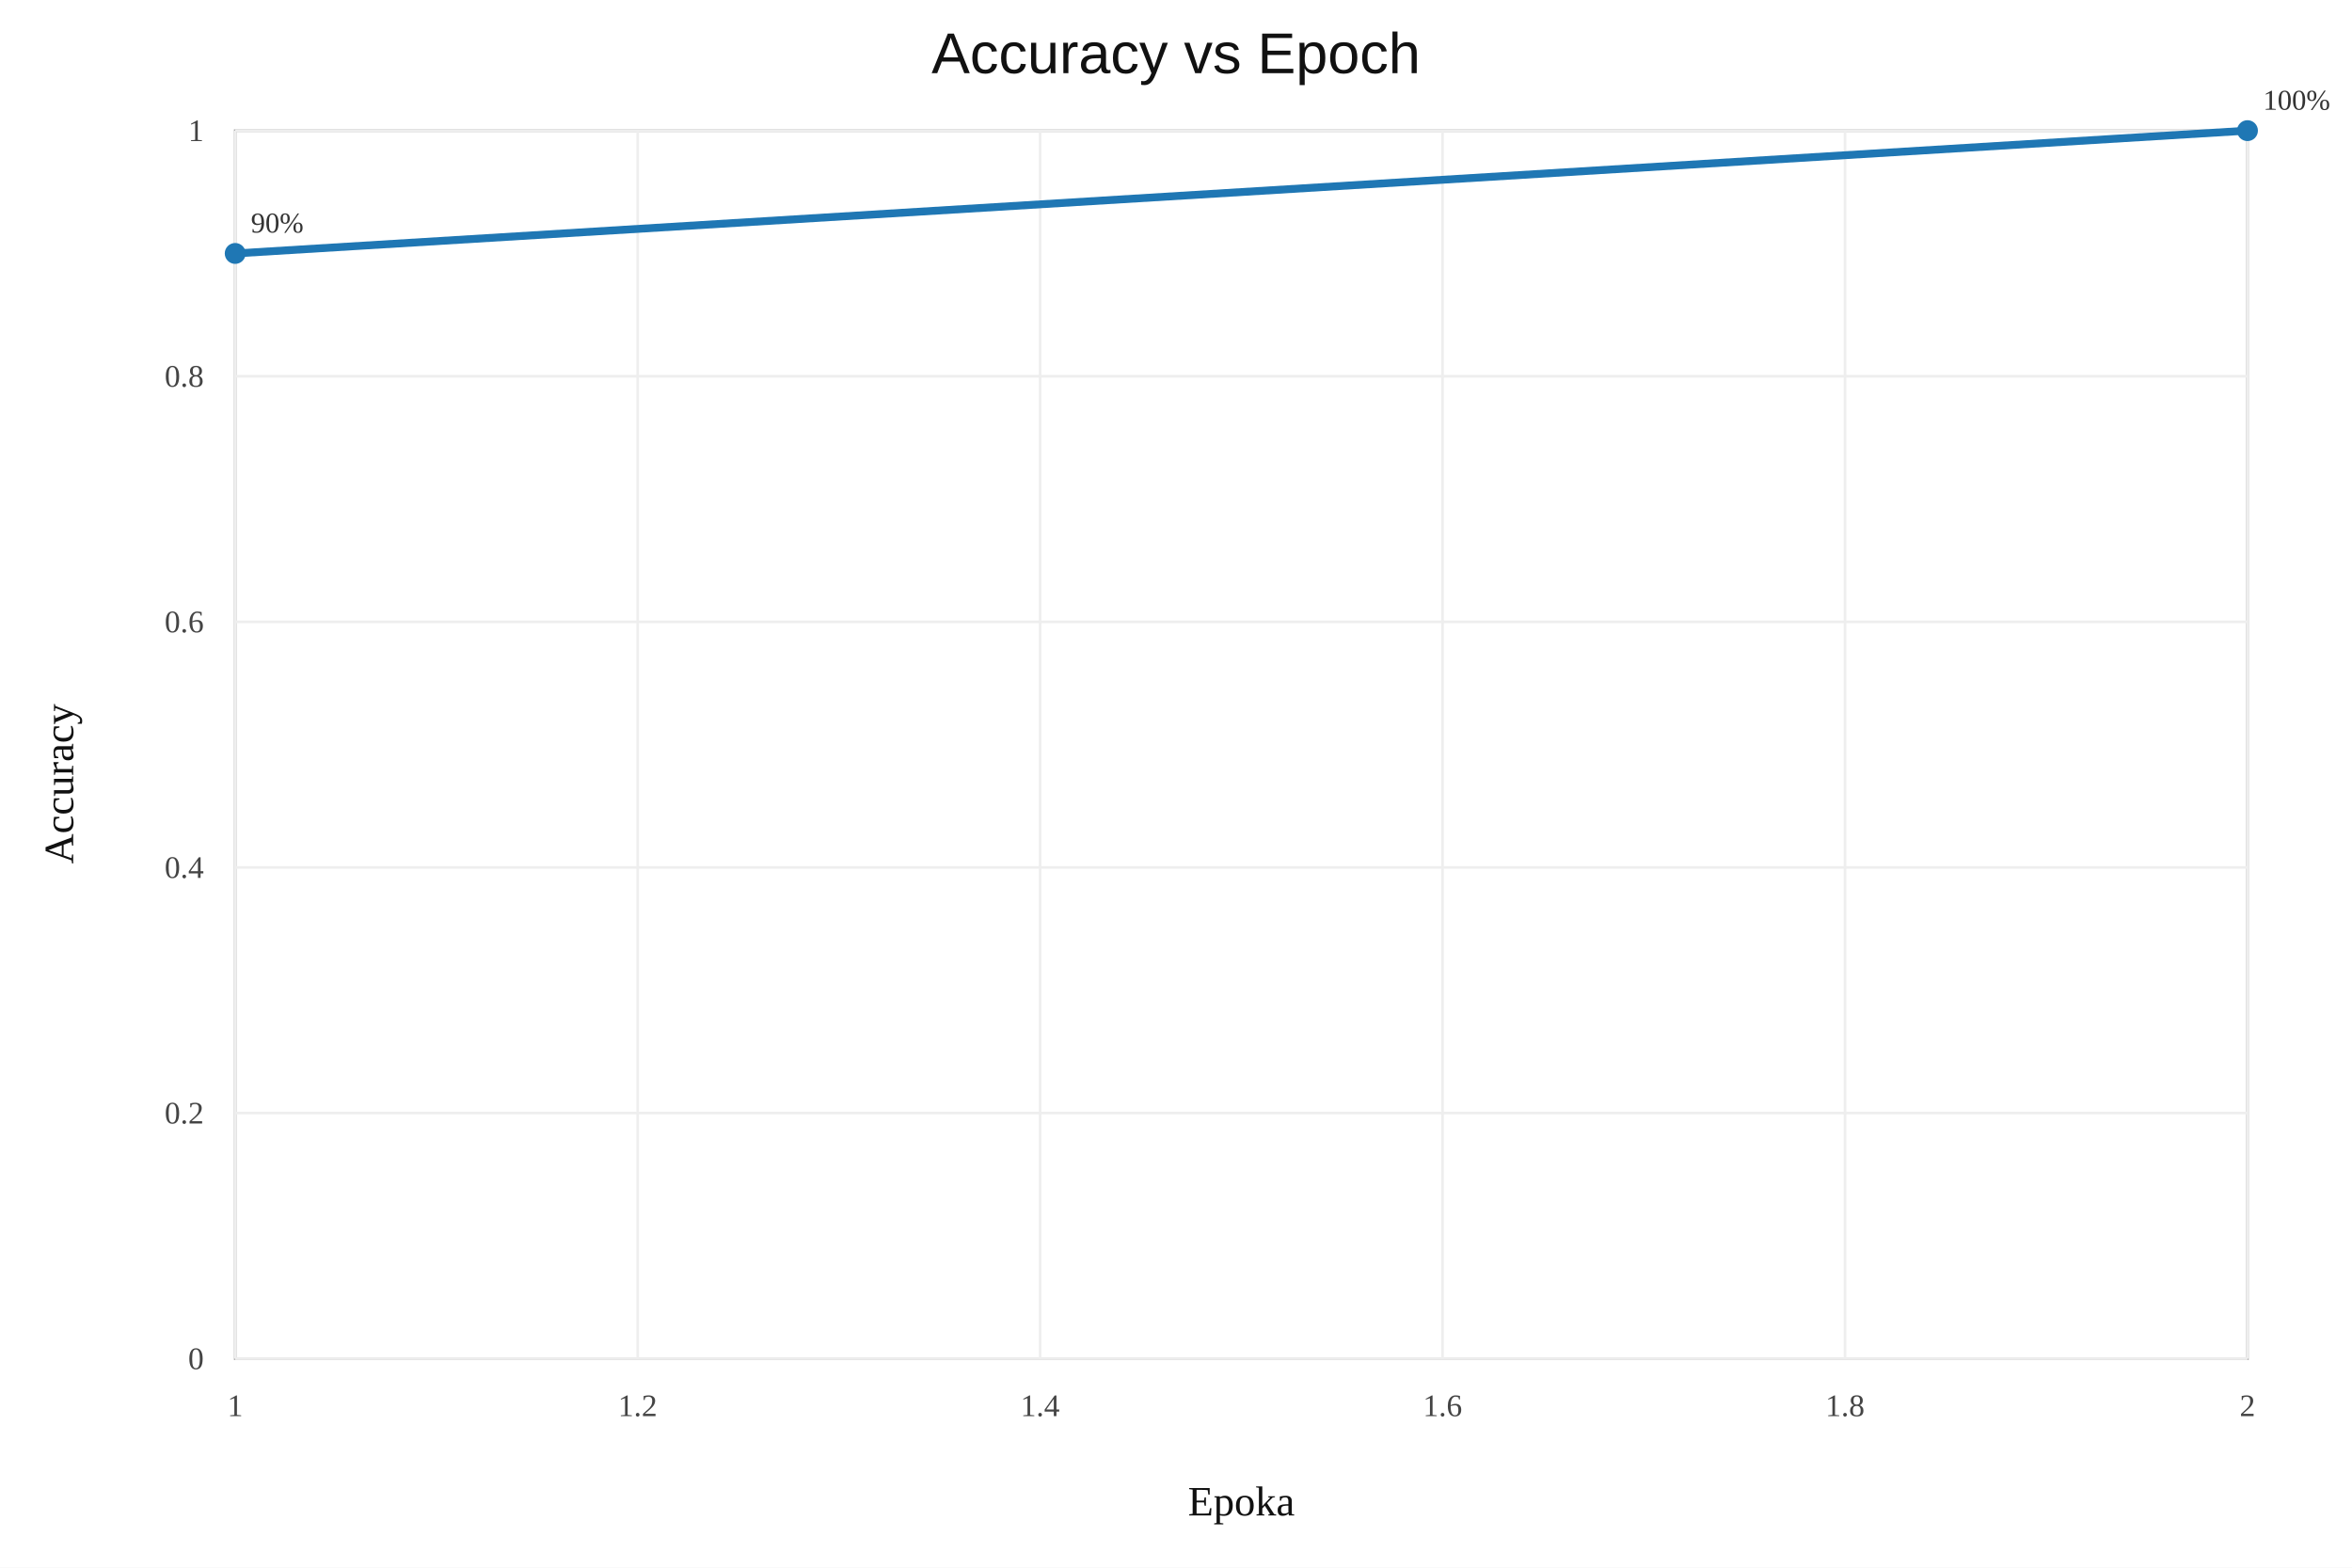
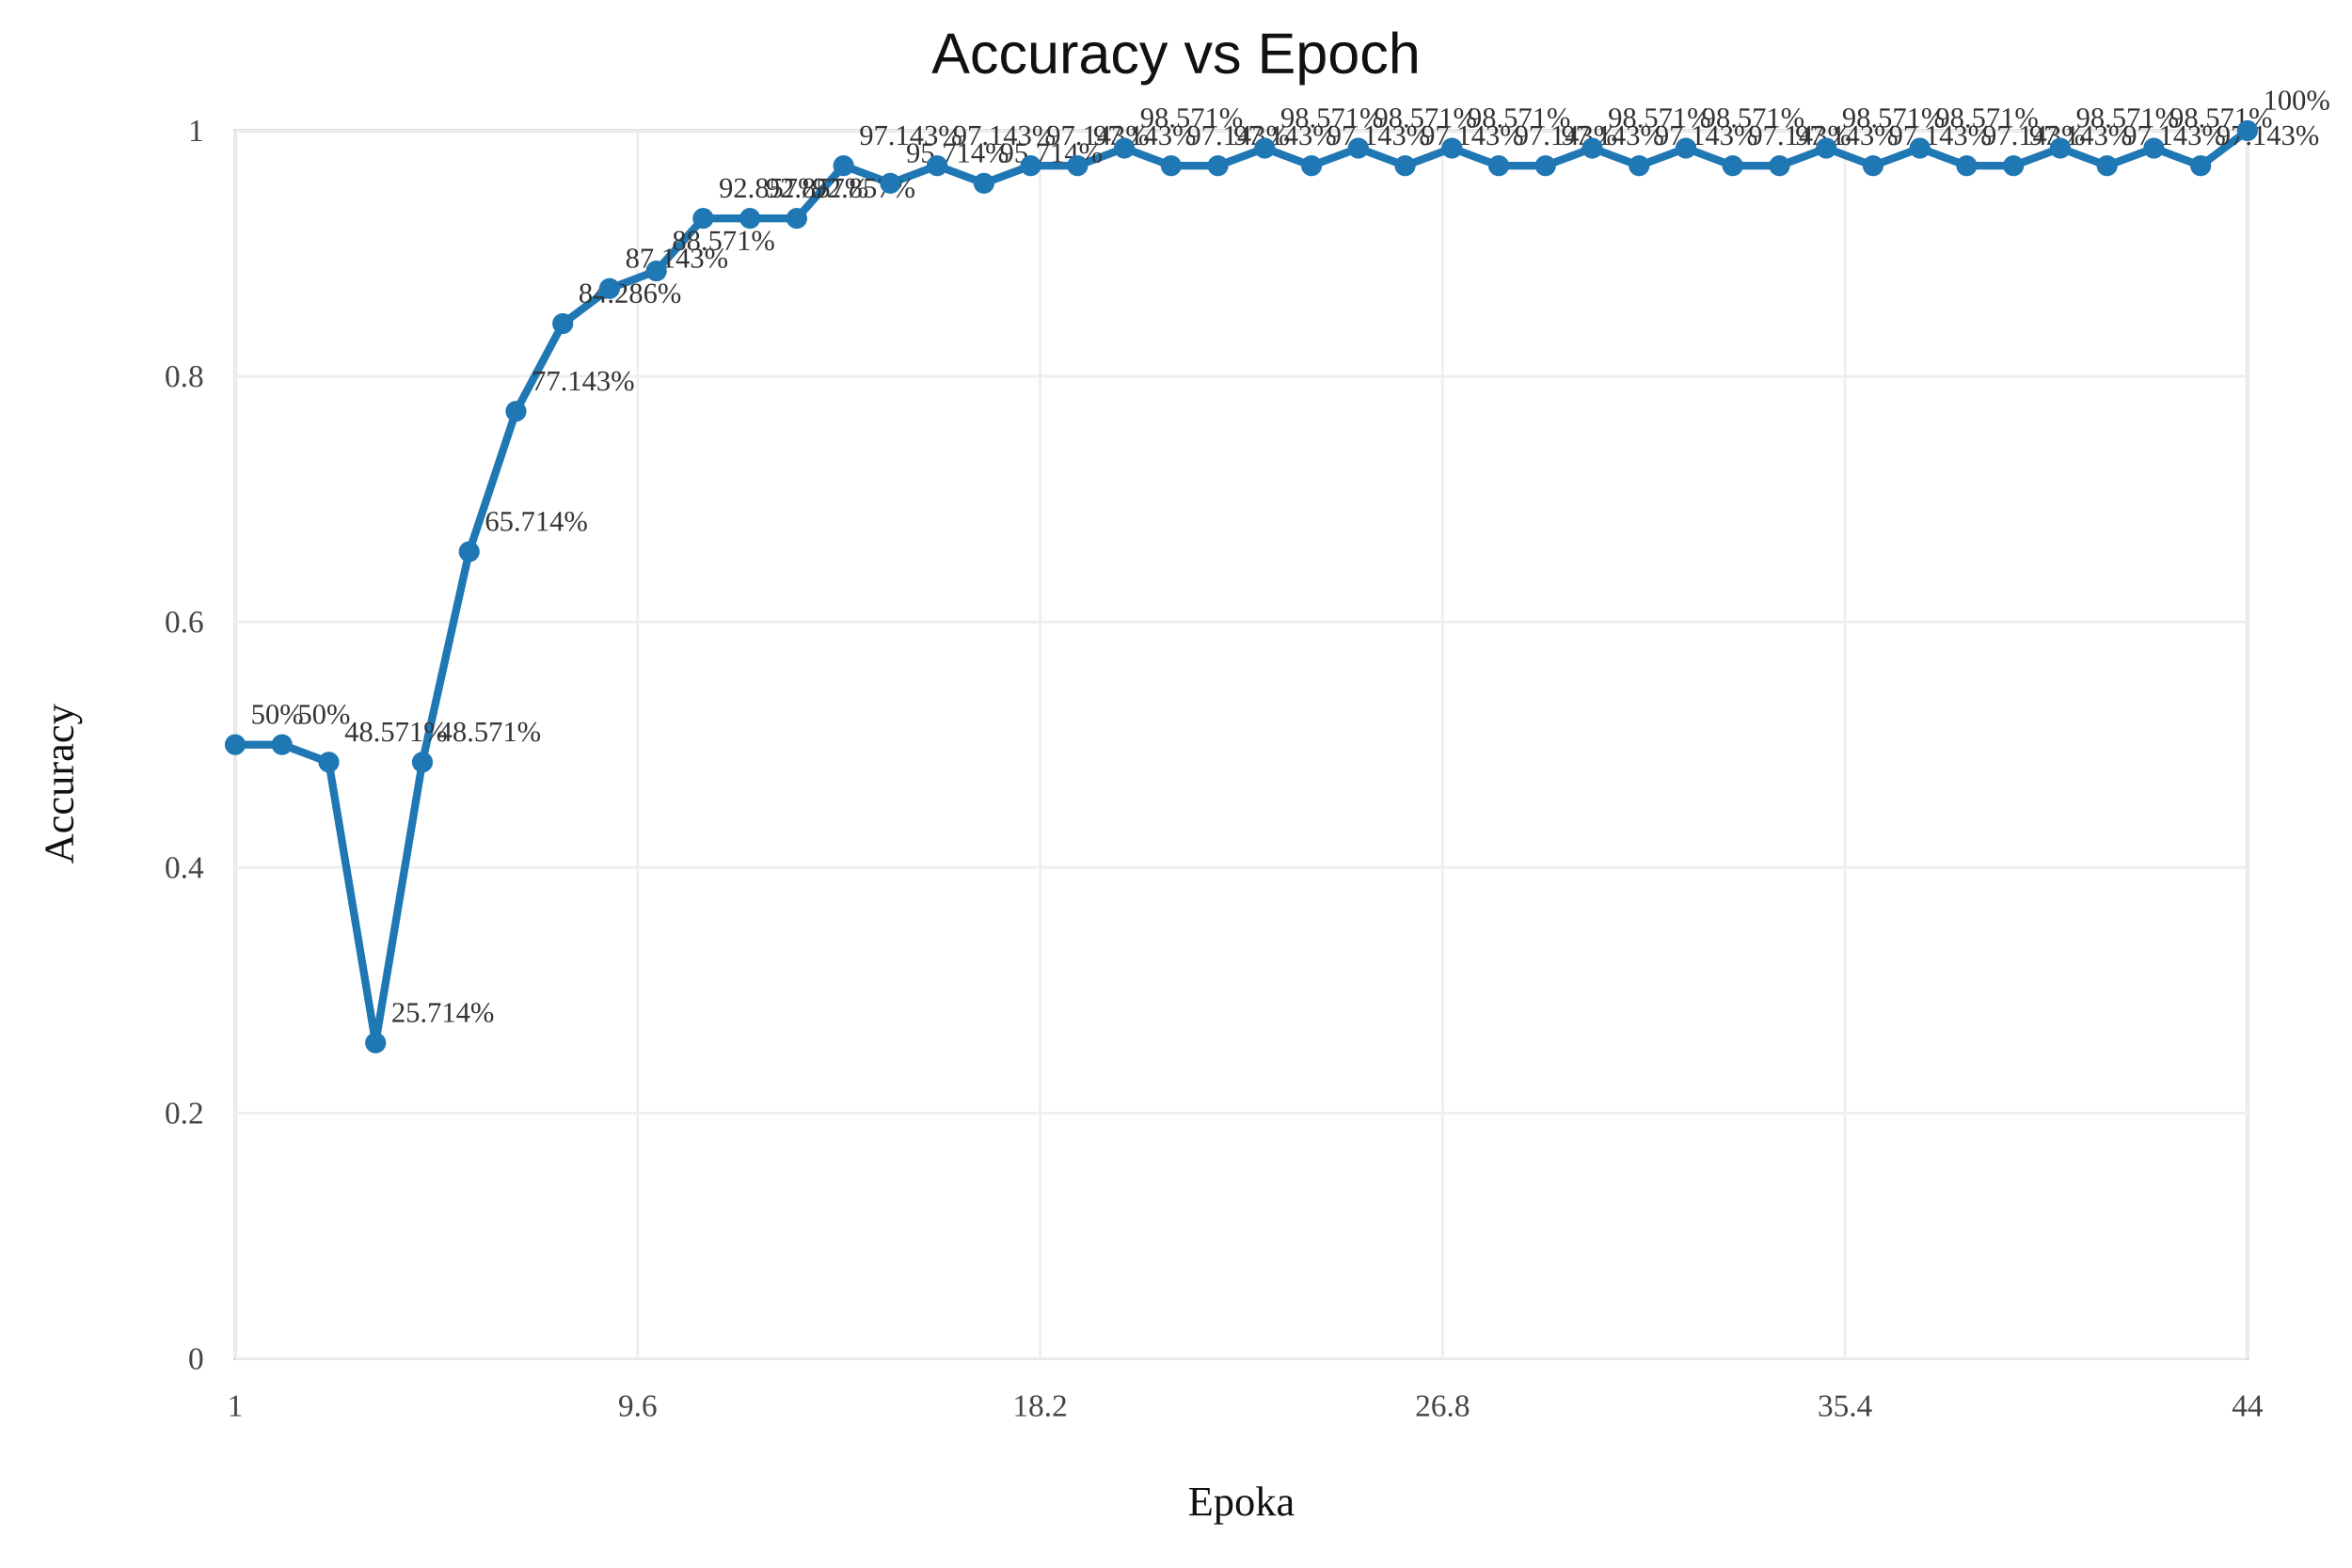
<svg xmlns="http://www.w3.org/2000/svg" width="900" height="600">
  <rect width="100%" height="100%" fill="white" />
  <text x="450" y="28" text-anchor="middle" font-size="22" font-family="Arial" fill="#111">Accuracy vs Epoch</text>
  <rect x="90" y="50" width="770" height="470" fill="none" stroke="#aaa" />
  <line x1="90" y1="50" x2="90" y2="520" stroke="#eee" stroke-width="1" />
  <line x1="90" y1="520" x2="860" y2="520" stroke="#eee" stroke-width="1" />
  <text x="90" y="542" text-anchor="middle" font-size="12" fill="#444">1</text>
  <text x="78" y="524" text-anchor="end" font-size="12" fill="#444">0</text>
  <line x1="244" y1="50" x2="244" y2="520" stroke="#eee" stroke-width="1" />
  <line x1="90" y1="426" x2="860" y2="426" stroke="#eee" stroke-width="1" />
-   <text x="244" y="542" text-anchor="middle" font-size="12" fill="#444">1.2</text>
+   <text x="244" y="542" text-anchor="middle" font-size="12" fill="#444">9.6</text>
  <text x="78" y="430" text-anchor="end" font-size="12" fill="#444">0.2</text>
  <line x1="398" y1="50" x2="398" y2="520" stroke="#eee" stroke-width="1" />
  <line x1="90" y1="332" x2="860" y2="332" stroke="#eee" stroke-width="1" />
-   <text x="398" y="542" text-anchor="middle" font-size="12" fill="#444">1.4</text>
+   <text x="398" y="542" text-anchor="middle" font-size="12" fill="#444">18.2</text>
  <text x="78" y="336" text-anchor="end" font-size="12" fill="#444">0.4</text>
  <line x1="552" y1="50" x2="552" y2="520" stroke="#eee" stroke-width="1" />
  <line x1="90" y1="238" x2="860" y2="238" stroke="#eee" stroke-width="1" />
-   <text x="552" y="542" text-anchor="middle" font-size="12" fill="#444">1.6</text>
+   <text x="552" y="542" text-anchor="middle" font-size="12" fill="#444">26.8</text>
  <text x="78" y="242" text-anchor="end" font-size="12" fill="#444">0.6</text>
  <line x1="706" y1="50" x2="706" y2="520" stroke="#eee" stroke-width="1" />
  <line x1="90" y1="144" x2="860" y2="144" stroke="#eee" stroke-width="1" />
-   <text x="706" y="542" text-anchor="middle" font-size="12" fill="#444">1.8</text>
+   <text x="706" y="542" text-anchor="middle" font-size="12" fill="#444">35.4</text>
  <text x="78" y="148" text-anchor="end" font-size="12" fill="#444">0.8</text>
  <line x1="860" y1="50" x2="860" y2="520" stroke="#eee" stroke-width="1" />
  <line x1="90" y1="50" x2="860" y2="50" stroke="#eee" stroke-width="1" />
-   <text x="860" y="542" text-anchor="middle" font-size="12" fill="#444">2</text>
+   <text x="860" y="542" text-anchor="middle" font-size="12" fill="#444">44</text>
  <text x="78" y="54" text-anchor="end" font-size="12" fill="#444">1</text>
  <text x="475" y="580" text-anchor="middle" font-size="16" fill="#111">Epoka</text>
  <text x="28" y="300" text-anchor="middle" font-size="16" fill="#111" transform="rotate(-90 28 300)">Accuracy</text>
-   <polyline fill="none" stroke="#1f77b4" stroke-width="3" points="90,97 860,50" />
-   <circle cx="90" cy="97" r="4" fill="#1f77b4" />
-   <text x="96" y="89" font-size="11" fill="#333">90%</text>
+   <polyline fill="none" stroke="#1f77b4" stroke-width="3" points="90,285 107.907,285 125.814,291.714 143.721,399.143 161.628,291.714 179.535,211.143 197.442,157.429 215.349,123.857 233.256,110.429 251.163,103.714 269.07,83.571 286.977,83.571 304.884,83.571 322.791,63.429 340.698,70.143 358.605,63.429 376.512,70.143 394.419,63.429 412.326,63.429 430.233,56.714 448.14,63.429 466.047,63.429 483.953,56.714 501.86,63.429 519.767,56.714 537.674,63.429 555.581,56.714 573.488,63.429 591.395,63.429 609.302,56.714 627.209,63.429 645.116,56.714 663.023,63.429 680.93,63.429 698.837,56.714 716.744,63.429 734.651,56.714 752.558,63.429 770.465,63.429 788.372,56.714 806.279,63.429 824.186,56.714 842.093,63.429 860,50" />
+   <circle cx="90" cy="285" r="4" fill="#1f77b4" />
+   <text x="96" y="277" font-size="11" fill="#333">50%</text>
+   <circle cx="107.907" cy="285" r="4" fill="#1f77b4" />
+   <text x="113.907" y="277" font-size="11" fill="#333">50%</text>
+   <circle cx="125.814" cy="291.714" r="4" fill="#1f77b4" />
+   <text x="131.814" y="283.714" font-size="11" fill="#333">48.571%</text>
+   <circle cx="143.721" cy="399.143" r="4" fill="#1f77b4" />
+   <text x="149.721" y="391.143" font-size="11" fill="#333">25.714%</text>
+   <circle cx="161.628" cy="291.714" r="4" fill="#1f77b4" />
+   <text x="167.628" y="283.714" font-size="11" fill="#333">48.571%</text>
+   <circle cx="179.535" cy="211.143" r="4" fill="#1f77b4" />
+   <text x="185.535" y="203.143" font-size="11" fill="#333">65.714%</text>
+   <circle cx="197.442" cy="157.429" r="4" fill="#1f77b4" />
+   <text x="203.442" y="149.429" font-size="11" fill="#333">77.143%</text>
+   <circle cx="215.349" cy="123.857" r="4" fill="#1f77b4" />
+   <text x="221.349" y="115.857" font-size="11" fill="#333">84.286%</text>
+   <circle cx="233.256" cy="110.429" r="4" fill="#1f77b4" />
+   <text x="239.256" y="102.429" font-size="11" fill="#333">87.143%</text>
+   <circle cx="251.163" cy="103.714" r="4" fill="#1f77b4" />
+   <text x="257.163" y="95.714" font-size="11" fill="#333">88.571%</text>
+   <circle cx="269.07" cy="83.571" r="4" fill="#1f77b4" />
+   <text x="275.07" y="75.571" font-size="11" fill="#333">92.857%</text>
+   <circle cx="286.977" cy="83.571" r="4" fill="#1f77b4" />
+   <text x="292.977" y="75.571" font-size="11" fill="#333">92.857%</text>
+   <circle cx="304.884" cy="83.571" r="4" fill="#1f77b4" />
+   <text x="310.884" y="75.571" font-size="11" fill="#333">92.857%</text>
+   <circle cx="322.791" cy="63.429" r="4" fill="#1f77b4" />
+   <text x="328.791" y="55.429" font-size="11" fill="#333">97.143%</text>
+   <circle cx="340.698" cy="70.143" r="4" fill="#1f77b4" />
+   <text x="346.698" y="62.143" font-size="11" fill="#333">95.714%</text>
+   <circle cx="358.605" cy="63.429" r="4" fill="#1f77b4" />
+   <text x="364.605" y="55.429" font-size="11" fill="#333">97.143%</text>
+   <circle cx="376.512" cy="70.143" r="4" fill="#1f77b4" />
+   <text x="382.512" y="62.143" font-size="11" fill="#333">95.714%</text>
+   <circle cx="394.419" cy="63.429" r="4" fill="#1f77b4" />
+   <text x="400.419" y="55.429" font-size="11" fill="#333">97.143%</text>
+   <circle cx="412.326" cy="63.429" r="4" fill="#1f77b4" />
+   <text x="418.326" y="55.429" font-size="11" fill="#333">97.143%</text>
+   <circle cx="430.233" cy="56.714" r="4" fill="#1f77b4" />
+   <text x="436.233" y="48.714" font-size="11" fill="#333">98.571%</text>
+   <circle cx="448.14" cy="63.429" r="4" fill="#1f77b4" />
+   <text x="454.14" y="55.429" font-size="11" fill="#333">97.143%</text>
+   <circle cx="466.047" cy="63.429" r="4" fill="#1f77b4" />
+   <text x="472.047" y="55.429" font-size="11" fill="#333">97.143%</text>
+   <circle cx="483.953" cy="56.714" r="4" fill="#1f77b4" />
+   <text x="489.953" y="48.714" font-size="11" fill="#333">98.571%</text>
+   <circle cx="501.86" cy="63.429" r="4" fill="#1f77b4" />
+   <text x="507.86" y="55.429" font-size="11" fill="#333">97.143%</text>
+   <circle cx="519.767" cy="56.714" r="4" fill="#1f77b4" />
+   <text x="525.767" y="48.714" font-size="11" fill="#333">98.571%</text>
+   <circle cx="537.674" cy="63.429" r="4" fill="#1f77b4" />
+   <text x="543.674" y="55.429" font-size="11" fill="#333">97.143%</text>
+   <circle cx="555.581" cy="56.714" r="4" fill="#1f77b4" />
+   <text x="561.581" y="48.714" font-size="11" fill="#333">98.571%</text>
+   <circle cx="573.488" cy="63.429" r="4" fill="#1f77b4" />
+   <text x="579.488" y="55.429" font-size="11" fill="#333">97.143%</text>
+   <circle cx="591.395" cy="63.429" r="4" fill="#1f77b4" />
+   <text x="597.395" y="55.429" font-size="11" fill="#333">97.143%</text>
+   <circle cx="609.302" cy="56.714" r="4" fill="#1f77b4" />
+   <text x="615.302" y="48.714" font-size="11" fill="#333">98.571%</text>
+   <circle cx="627.209" cy="63.429" r="4" fill="#1f77b4" />
+   <text x="633.209" y="55.429" font-size="11" fill="#333">97.143%</text>
+   <circle cx="645.116" cy="56.714" r="4" fill="#1f77b4" />
+   <text x="651.116" y="48.714" font-size="11" fill="#333">98.571%</text>
+   <circle cx="663.023" cy="63.429" r="4" fill="#1f77b4" />
+   <text x="669.023" y="55.429" font-size="11" fill="#333">97.143%</text>
+   <circle cx="680.93" cy="63.429" r="4" fill="#1f77b4" />
+   <text x="686.93" y="55.429" font-size="11" fill="#333">97.143%</text>
+   <circle cx="698.837" cy="56.714" r="4" fill="#1f77b4" />
+   <text x="704.837" y="48.714" font-size="11" fill="#333">98.571%</text>
+   <circle cx="716.744" cy="63.429" r="4" fill="#1f77b4" />
+   <text x="722.744" y="55.429" font-size="11" fill="#333">97.143%</text>
+   <circle cx="734.651" cy="56.714" r="4" fill="#1f77b4" />
+   <text x="740.651" y="48.714" font-size="11" fill="#333">98.571%</text>
+   <circle cx="752.558" cy="63.429" r="4" fill="#1f77b4" />
+   <text x="758.558" y="55.429" font-size="11" fill="#333">97.143%</text>
+   <circle cx="770.465" cy="63.429" r="4" fill="#1f77b4" />
+   <text x="776.465" y="55.429" font-size="11" fill="#333">97.143%</text>
+   <circle cx="788.372" cy="56.714" r="4" fill="#1f77b4" />
+   <text x="794.372" y="48.714" font-size="11" fill="#333">98.571%</text>
+   <circle cx="806.279" cy="63.429" r="4" fill="#1f77b4" />
+   <text x="812.279" y="55.429" font-size="11" fill="#333">97.143%</text>
+   <circle cx="824.186" cy="56.714" r="4" fill="#1f77b4" />
+   <text x="830.186" y="48.714" font-size="11" fill="#333">98.571%</text>
+   <circle cx="842.093" cy="63.429" r="4" fill="#1f77b4" />
+   <text x="848.093" y="55.429" font-size="11" fill="#333">97.143%</text>
  <circle cx="860" cy="50" r="4" fill="#1f77b4" />
  <text x="866" y="42" font-size="11" fill="#333">100%</text>
</svg>
